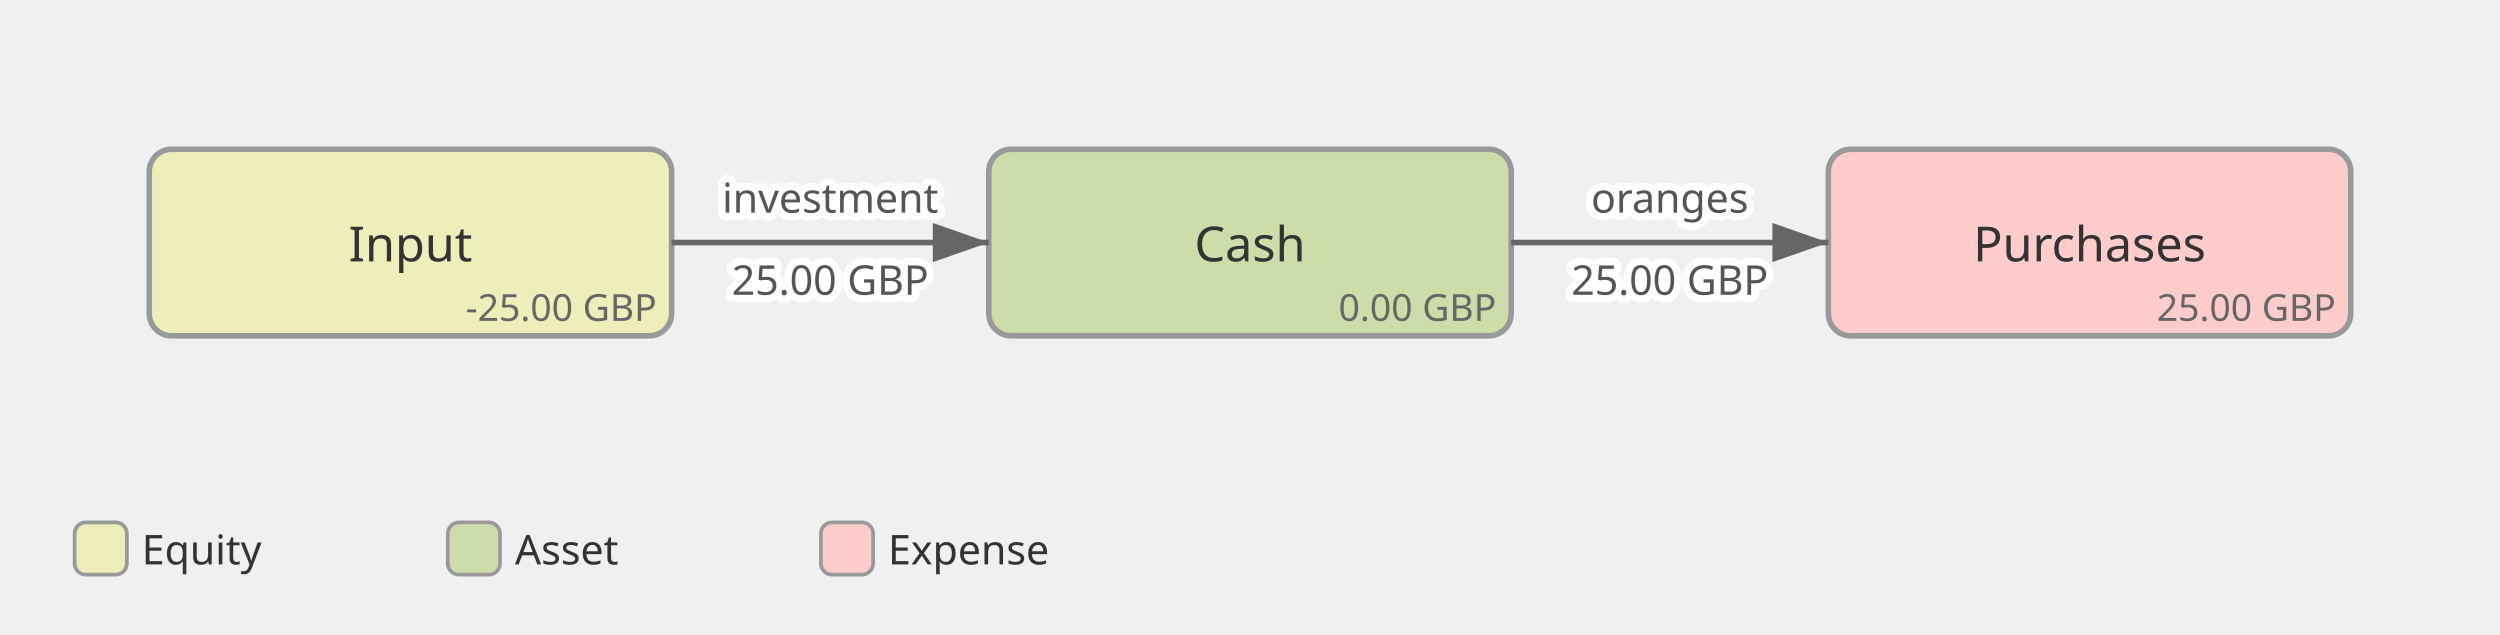
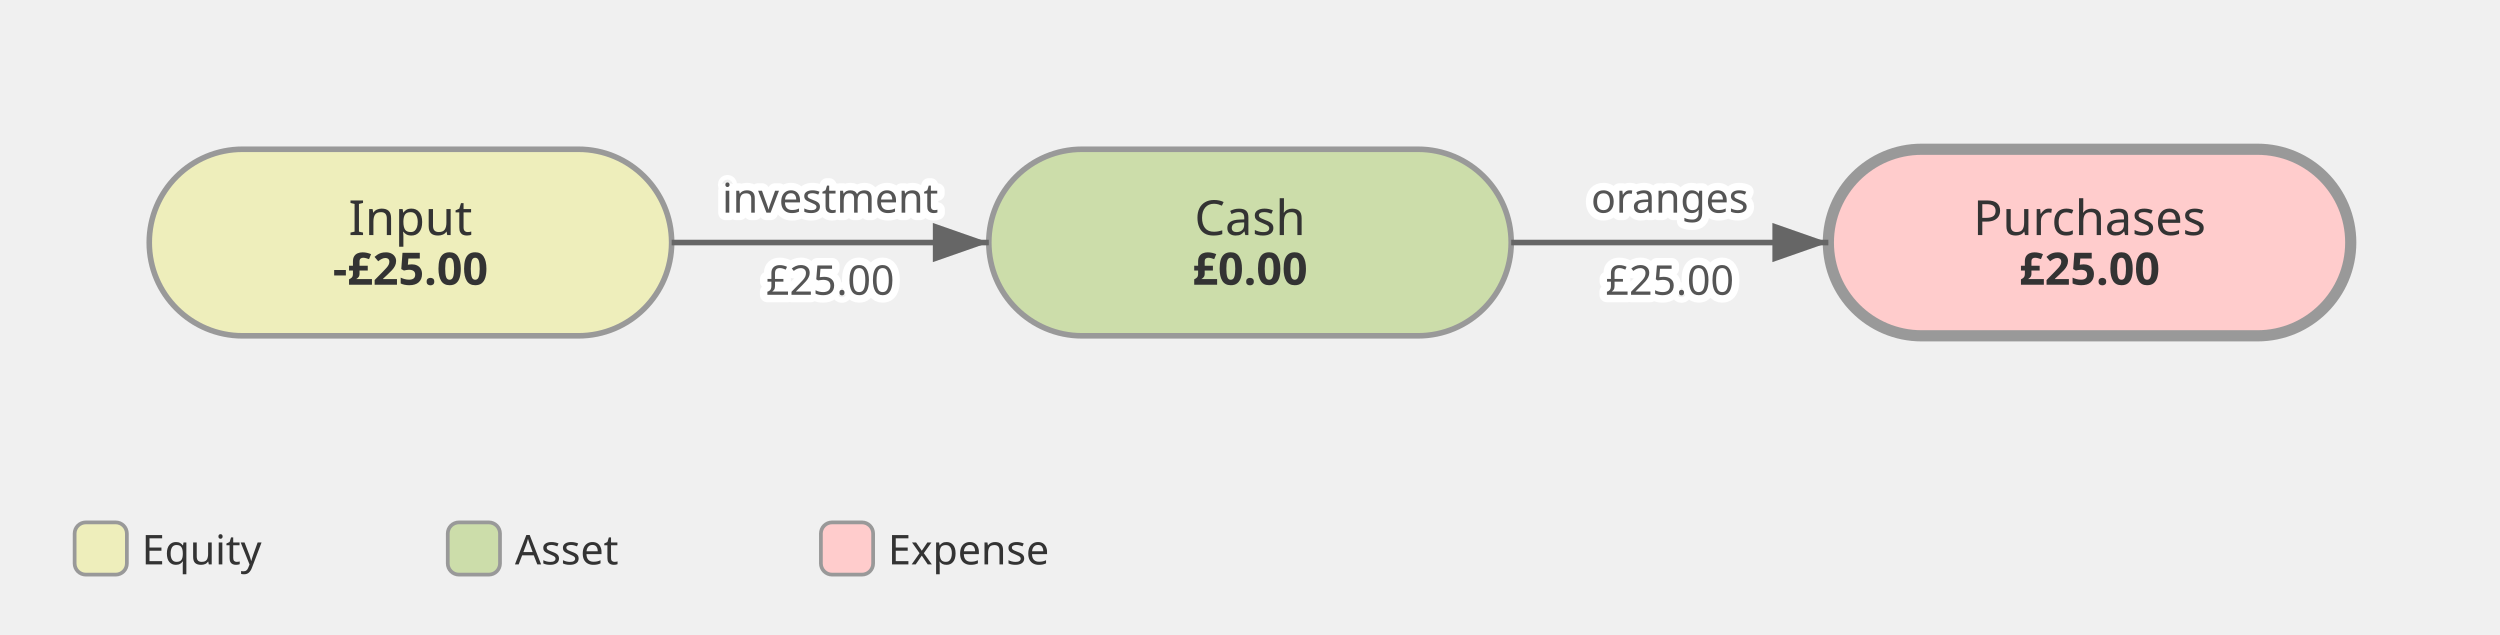
<svg xmlns="http://www.w3.org/2000/svg" viewBox="0 0 670 170" width="670" height="170">
  <defs>
    <marker id="arrowhead" markerWidth="10" markerHeight="7" refX="10" refY="3.5" orient="auto">
      <polygon points="0 0, 10 3.5, 0 7" fill="#666" />
    </marker>
  </defs>
  <style>
  .node rect { stroke: #999; stroke-width: 1.5; rx: 6; ry: 6; }
  .node text { font-family: sans-serif; font-size: 13px; fill: #333; text-anchor: middle; dominant-baseline: central; }
  .node .balance { font-size: 10px; fill: #666; text-anchor: end; dominant-baseline: auto; }
  .edge path { fill: none; stroke: #666; stroke-width: 1.5; marker-end: url(#arrowhead); }
  .edge text { font-family: sans-serif; font-size: 11px; fill: #555; text-anchor: middle; paint-order: stroke; stroke: #fff; stroke-width: 4px; stroke-linejoin: round; }
  .edge text.on-path { dominant-baseline: central; }
  .legend text { font-family: sans-serif; font-size: 11px; fill: #333; dominant-baseline: central; }
  .legend rect { stroke: #999; stroke-width: 1; rx: 3; ry: 3; }
+   .node text.name-above { dominant-baseline: auto; }
+   .node .balance-below { font-size: 12px; font-weight: bold; fill: #333; dominant-baseline: hanging; }
</style>
  <g class="node" transform="translate(40,40)">
-     <rect width="140" height="50" fill="#EEB" />
-     <text x="70" y="25">Input</text>
-     <text class="balance" x="140" y="50" dx="-4" dy="-4">-25.00 GBP</text>
+     <rect width="140" height="50" fill="#EEB" style="rx: 25px; ry: 25px" />
+     <text class="name-above" x="70" y="23">Input</text>
+     <text class="balance-below" x="70" y="27">-£25.00</text>
  </g>
  <g class="node" transform="translate(265,40)">
-     <rect width="140" height="50" fill="#CDA" />
-     <text x="70" y="25">Cash</text>
-     <text class="balance" x="140" y="50" dx="-4" dy="-4">0.00 GBP</text>
+     <rect width="140" height="50" fill="#CDA" style="rx: 25px; ry: 25px" />
+     <text class="name-above" x="70" y="23">Cash</text>
+     <text class="balance-below" x="70" y="27">£0.00</text>
  </g>
  <g class="node" transform="translate(490,40)">
-     <rect width="140" height="50" fill="#FCC" />
-     <text x="70" y="25">Purchases</text>
-     <text class="balance" x="140" y="50" dx="-4" dy="-4">25.00 GBP</text>
+     <rect width="140" height="50" fill="#FCC" style="rx: 25px; ry: 25px; stroke-width: 3px" />
+     <text class="name-above" x="70" y="23">Purchases</text>
+     <text class="balance-below" x="70" y="27">£25.00</text>
  </g>
  <g class="edge">
    <path d="M180.0,65.0 L265.0,65.0" />
    <text x="222.5" y="57">investment</text>
-     <text x="222.5" y="79">25.00 GBP</text>
+     <text x="222.5" y="79">£25.00</text>
  </g>
  <g class="edge">
    <path d="M405.0,65.0 L490.0,65.0" />
    <text x="447.5" y="57">oranges</text>
-     <text x="447.5" y="79">25.00 GBP</text>
+     <text x="447.5" y="79">£25.00</text>
  </g>
  <g class="legend" transform="translate(20,170)" dy="-30">
    <rect x="0" y="-30" width="14" height="14" fill="#EEB" />
    <text x="18" y="-23">Equity</text>
    <rect x="100" y="-30" width="14" height="14" fill="#CDA" />
    <text x="118" y="-23">Asset</text>
    <rect x="200" y="-30" width="14" height="14" fill="#FCC" />
    <text x="218" y="-23">Expense</text>
  </g>
</svg>
